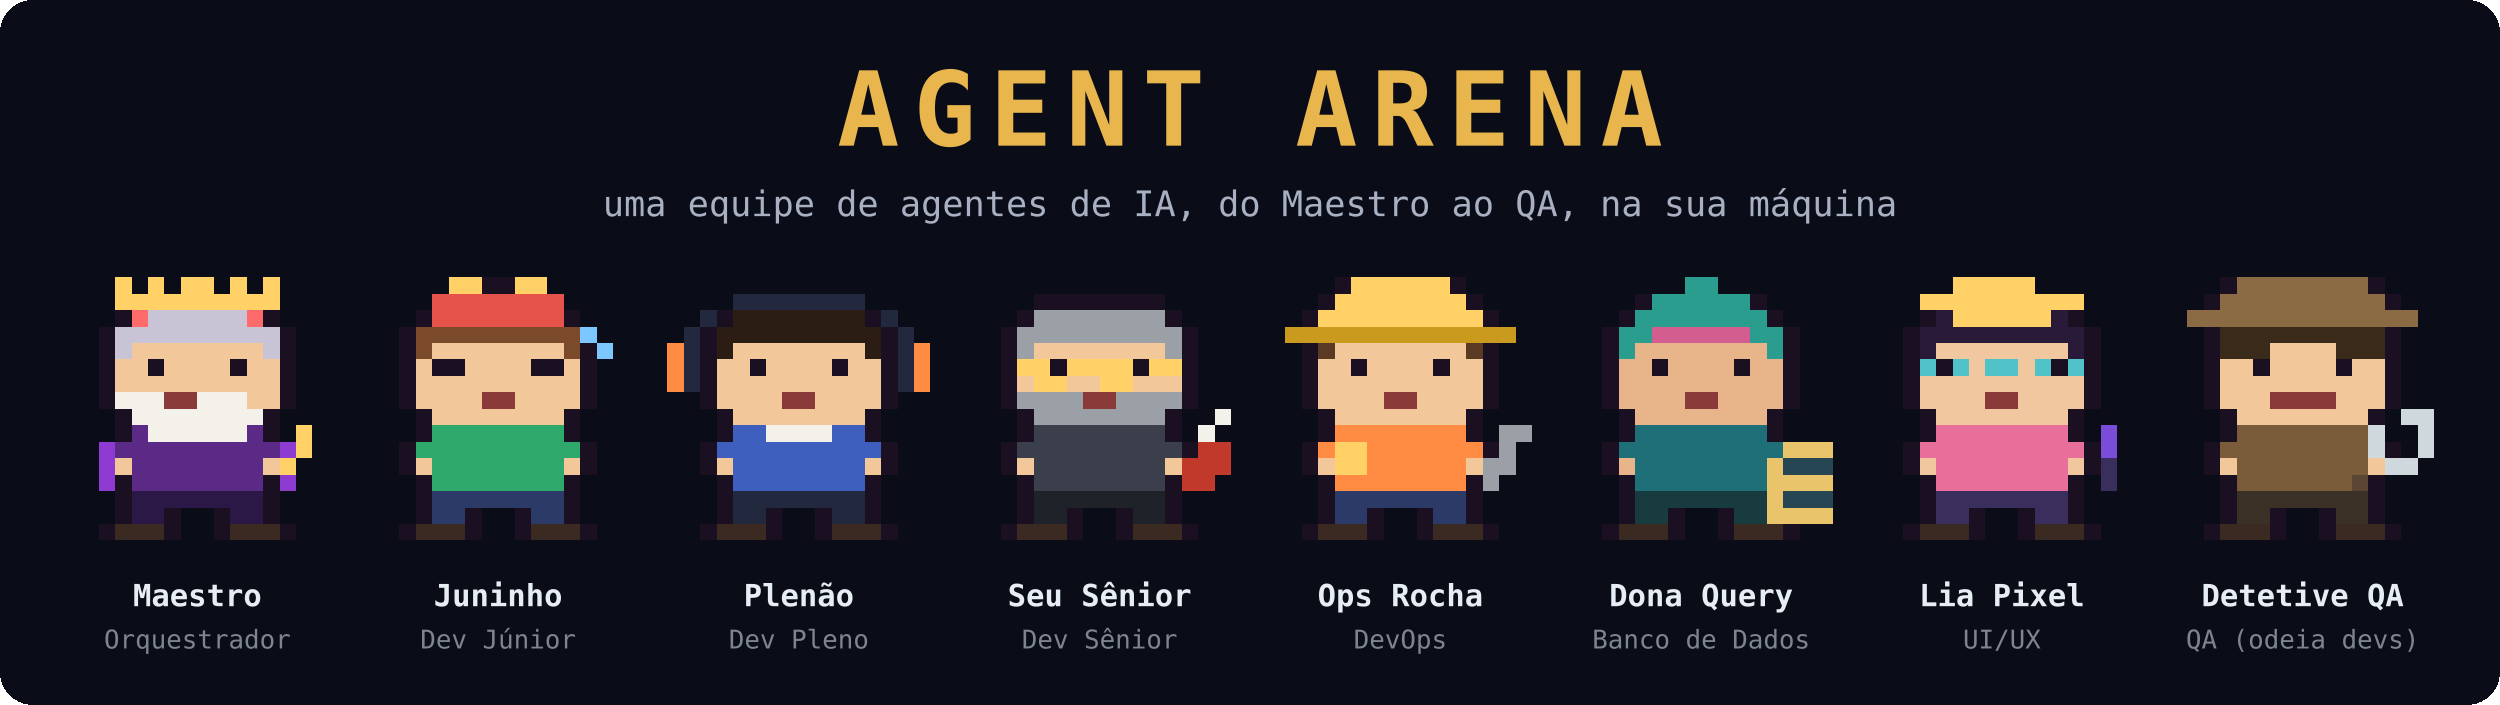
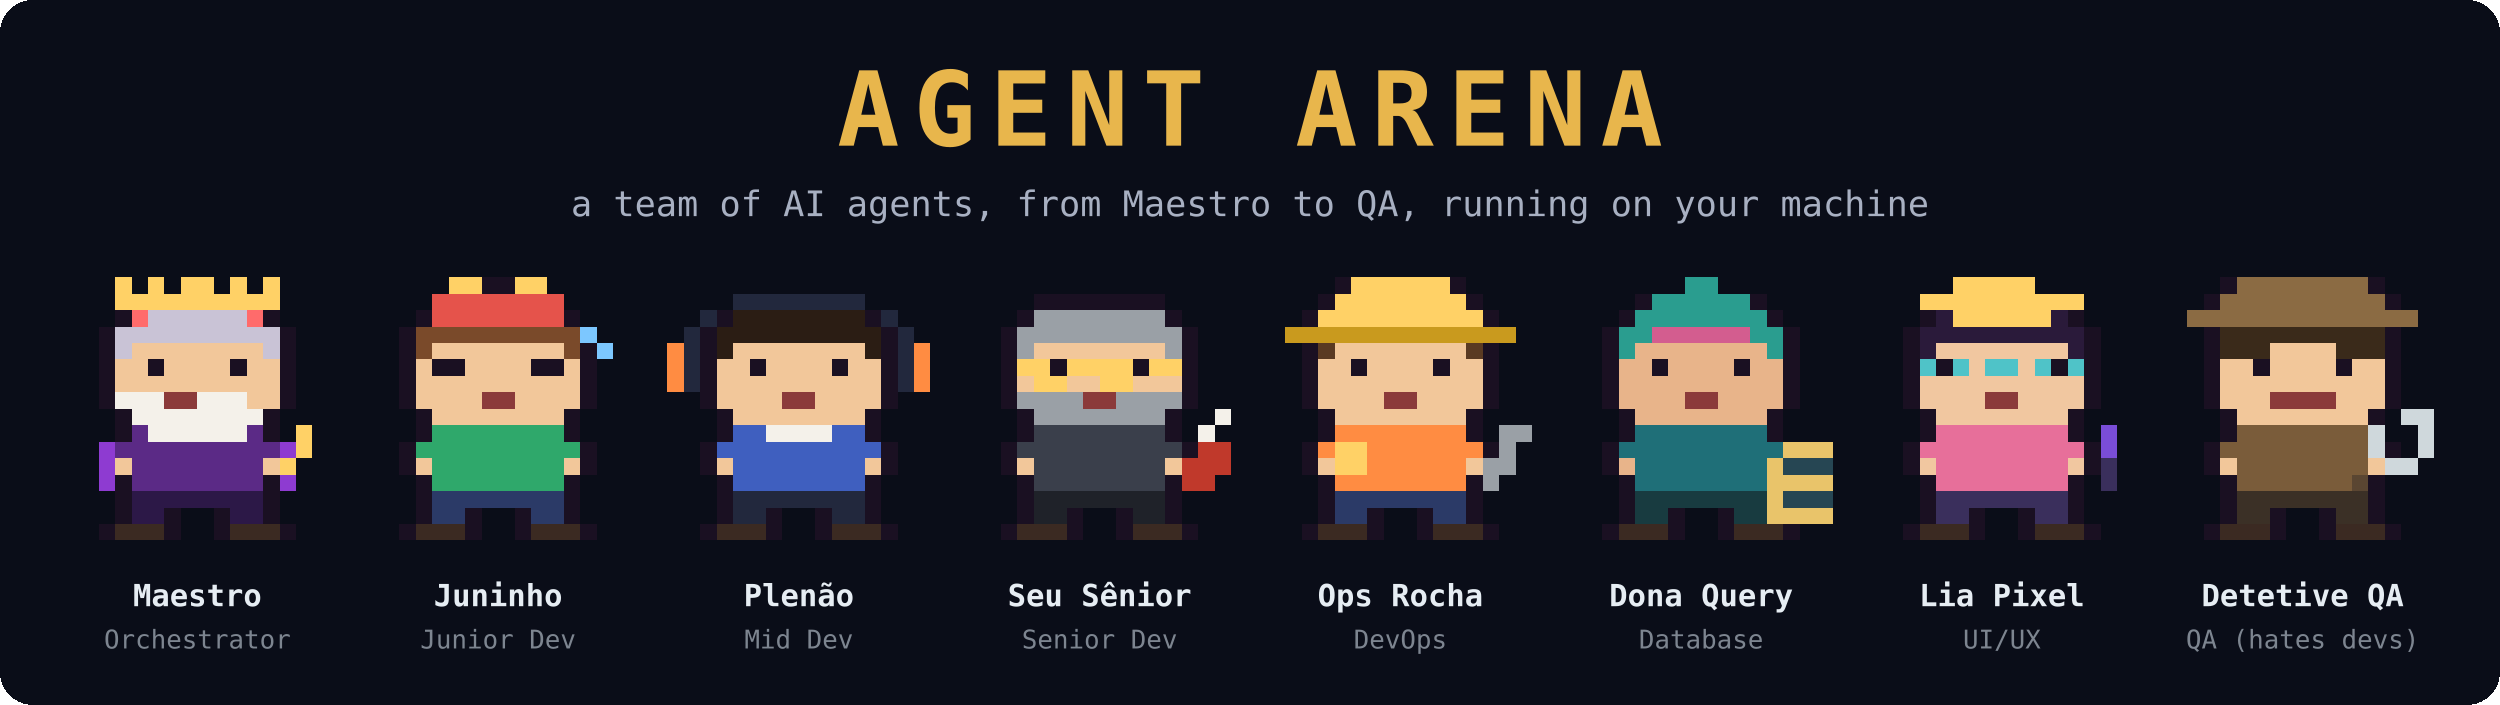
<svg xmlns="http://www.w3.org/2000/svg" width="1064" height="300" viewBox="0 0 1064 300" shape-rendering="crispEdges">
  <rect width="1064" height="300" rx="14" fill="#0a0d18" />
  <text x="532" y="62" text-anchor="middle" fill="#e8b64c" font-size="44" font-weight="900" letter-spacing="6" font-family="ui-monospace,SFMono-Regular,Menlo,Consolas,monospace">AGENT ARENA</text>
-   <text x="532" y="92" text-anchor="middle" fill="#a8b0c2" font-size="15" font-family="ui-monospace,SFMono-Regular,Menlo,Consolas,monospace">uma equipe de agentes de IA, do Maestro ao QA, na sua máquina</text>
+   <text x="532" y="92" text-anchor="middle" fill="#a8b0c2" font-size="15" font-family="ui-monospace,SFMono-Regular,Menlo,Consolas,monospace">a team of AI agents, from Maestro to QA, running on your machine</text>
  <rect x="49" y="118" width="7" height="7" fill="#ffd166" />
  <rect x="63" y="118" width="7" height="7" fill="#ffd166" />
  <rect x="77" y="118" width="14" height="7" fill="#ffd166" />
  <rect x="98" y="118" width="7" height="7" fill="#ffd166" />
  <rect x="112" y="118" width="7" height="7" fill="#ffd166" />
  <rect x="49" y="125" width="70" height="7" fill="#ffd166" />
  <rect x="49" y="132" width="7" height="7" fill="#1a1022" />
  <rect x="56" y="132" width="7" height="7" fill="#ff6b6b" />
  <rect x="63" y="132" width="42" height="7" fill="#c9c3d6" />
  <rect x="105" y="132" width="7" height="7" fill="#ff6b6b" />
  <rect x="112" y="132" width="7" height="7" fill="#1a1022" />
  <rect x="42" y="139" width="7" height="7" fill="#1a1022" />
  <rect x="49" y="139" width="70" height="7" fill="#c9c3d6" />
  <rect x="119" y="139" width="7" height="7" fill="#1a1022" />
  <rect x="42" y="146" width="7" height="7" fill="#1a1022" />
  <rect x="49" y="146" width="7" height="7" fill="#c9c3d6" />
  <rect x="56" y="146" width="56" height="7" fill="#f2c79a" />
  <rect x="112" y="146" width="7" height="7" fill="#c9c3d6" />
  <rect x="119" y="146" width="7" height="7" fill="#1a1022" />
  <rect x="42" y="153" width="7" height="7" fill="#1a1022" />
  <rect x="49" y="153" width="14" height="7" fill="#f2c79a" />
  <rect x="63" y="153" width="7" height="7" fill="#1a1022" />
  <rect x="70" y="153" width="28" height="7" fill="#f2c79a" />
  <rect x="98" y="153" width="7" height="7" fill="#1a1022" />
  <rect x="105" y="153" width="14" height="7" fill="#f2c79a" />
  <rect x="119" y="153" width="7" height="7" fill="#1a1022" />
  <rect x="42" y="160" width="7" height="7" fill="#1a1022" />
  <rect x="49" y="160" width="70" height="7" fill="#f2c79a" />
  <rect x="119" y="160" width="7" height="7" fill="#1a1022" />
  <rect x="42" y="167" width="7" height="7" fill="#1a1022" />
  <rect x="49" y="167" width="21" height="7" fill="#f4f1ea" />
  <rect x="70" y="167" width="14" height="7" fill="#8b3a3a" />
  <rect x="84" y="167" width="21" height="7" fill="#f4f1ea" />
  <rect x="105" y="167" width="14" height="7" fill="#f2c79a" />
  <rect x="119" y="167" width="7" height="7" fill="#1a1022" />
  <rect x="49" y="174" width="7" height="7" fill="#1a1022" />
  <rect x="56" y="174" width="56" height="7" fill="#f4f1ea" />
  <rect x="112" y="174" width="7" height="7" fill="#1a1022" />
  <rect x="49" y="181" width="7" height="7" fill="#1a1022" />
  <rect x="56" y="181" width="7" height="7" fill="#5b2a86" />
  <rect x="63" y="181" width="42" height="7" fill="#f4f1ea" />
  <rect x="105" y="181" width="7" height="7" fill="#5b2a86" />
  <rect x="112" y="181" width="7" height="7" fill="#1a1022" />
  <rect x="126" y="181" width="7" height="7" fill="#ffd166" />
  <rect x="42" y="188" width="7" height="7" fill="#8e3bd1" />
  <rect x="49" y="188" width="70" height="7" fill="#5b2a86" />
  <rect x="119" y="188" width="7" height="7" fill="#8e3bd1" />
  <rect x="126" y="188" width="7" height="7" fill="#ffd166" />
  <rect x="42" y="195" width="7" height="7" fill="#8e3bd1" />
  <rect x="49" y="195" width="7" height="7" fill="#f2c79a" />
  <rect x="56" y="195" width="56" height="7" fill="#5b2a86" />
  <rect x="112" y="195" width="7" height="7" fill="#f2c79a" />
  <rect x="119" y="195" width="7" height="7" fill="#ffd166" />
  <rect x="42" y="202" width="7" height="7" fill="#8e3bd1" />
  <rect x="49" y="202" width="7" height="7" fill="#1a1022" />
  <rect x="56" y="202" width="56" height="7" fill="#5b2a86" />
  <rect x="112" y="202" width="7" height="7" fill="#1a1022" />
  <rect x="119" y="202" width="7" height="7" fill="#8e3bd1" />
  <rect x="49" y="209" width="7" height="7" fill="#1a1022" />
  <rect x="56" y="209" width="56" height="7" fill="#2c1847" />
  <rect x="112" y="209" width="7" height="7" fill="#1a1022" />
  <rect x="49" y="216" width="7" height="7" fill="#1a1022" />
  <rect x="56" y="216" width="14" height="7" fill="#2c1847" />
  <rect x="70" y="216" width="7" height="7" fill="#1a1022" />
  <rect x="91" y="216" width="7" height="7" fill="#1a1022" />
  <rect x="98" y="216" width="14" height="7" fill="#2c1847" />
  <rect x="112" y="216" width="7" height="7" fill="#1a1022" />
  <rect x="42" y="223" width="7" height="7" fill="#1a1022" />
  <rect x="49" y="223" width="21" height="7" fill="#3b2a22" />
  <rect x="70" y="223" width="7" height="7" fill="#1a1022" />
  <rect x="91" y="223" width="7" height="7" fill="#1a1022" />
  <rect x="98" y="223" width="21" height="7" fill="#3b2a22" />
  <rect x="119" y="223" width="7" height="7" fill="#1a1022" />
  <text x="84" y="258" text-anchor="middle" fill="#e6edf3" font-size="13" font-weight="700" font-family="ui-monospace,SFMono-Regular,Menlo,Consolas,monospace">Maestro</text>
-   <text x="84" y="276" text-anchor="middle" fill="#7d8590" font-size="11" font-family="ui-monospace,SFMono-Regular,Menlo,Consolas,monospace">Orquestrador</text>
+   <text x="84" y="276" text-anchor="middle" fill="#7d8590" font-size="11" font-family="ui-monospace,SFMono-Regular,Menlo,Consolas,monospace">Orchestrator</text>
  <rect x="191" y="118" width="14" height="7" fill="#ffd166" />
  <rect x="205" y="118" width="14" height="7" fill="#1a1022" />
  <rect x="219" y="118" width="14" height="7" fill="#ffd166" />
  <rect x="184" y="125" width="56" height="7" fill="#e5534b" />
  <rect x="177" y="132" width="7" height="7" fill="#1a1022" />
  <rect x="184" y="132" width="56" height="7" fill="#e5534b" />
  <rect x="240" y="132" width="7" height="7" fill="#1a1022" />
  <rect x="170" y="139" width="7" height="7" fill="#1a1022" />
  <rect x="177" y="139" width="70" height="7" fill="#7a4a2a" />
  <rect x="247" y="139" width="7" height="7" fill="#7cc7ff" />
  <rect x="170" y="146" width="7" height="7" fill="#1a1022" />
  <rect x="177" y="146" width="7" height="7" fill="#7a4a2a" />
  <rect x="184" y="146" width="56" height="7" fill="#f2c79a" />
  <rect x="240" y="146" width="7" height="7" fill="#7a4a2a" />
  <rect x="247" y="146" width="7" height="7" fill="#1a1022" />
  <rect x="254" y="146" width="7" height="7" fill="#7cc7ff" />
  <rect x="170" y="153" width="7" height="7" fill="#1a1022" />
  <rect x="177" y="153" width="7" height="7" fill="#f2c79a" />
  <rect x="184" y="153" width="14" height="7" fill="#1a1022" />
  <rect x="198" y="153" width="28" height="7" fill="#f2c79a" />
  <rect x="226" y="153" width="14" height="7" fill="#1a1022" />
  <rect x="240" y="153" width="7" height="7" fill="#f2c79a" />
  <rect x="247" y="153" width="7" height="7" fill="#1a1022" />
  <rect x="170" y="160" width="7" height="7" fill="#1a1022" />
  <rect x="177" y="160" width="70" height="7" fill="#f2c79a" />
  <rect x="247" y="160" width="7" height="7" fill="#1a1022" />
  <rect x="170" y="167" width="7" height="7" fill="#1a1022" />
  <rect x="177" y="167" width="28" height="7" fill="#f2c79a" />
  <rect x="205" y="167" width="14" height="7" fill="#8b3a3a" />
  <rect x="219" y="167" width="28" height="7" fill="#f2c79a" />
  <rect x="247" y="167" width="7" height="7" fill="#1a1022" />
  <rect x="177" y="174" width="7" height="7" fill="#1a1022" />
  <rect x="184" y="174" width="56" height="7" fill="#f2c79a" />
  <rect x="240" y="174" width="7" height="7" fill="#1a1022" />
  <rect x="177" y="181" width="7" height="7" fill="#1a1022" />
  <rect x="184" y="181" width="56" height="7" fill="#2fa86b" />
  <rect x="240" y="181" width="7" height="7" fill="#1a1022" />
  <rect x="170" y="188" width="7" height="7" fill="#1a1022" />
  <rect x="177" y="188" width="70" height="7" fill="#2fa86b" />
  <rect x="247" y="188" width="7" height="7" fill="#1a1022" />
  <rect x="170" y="195" width="7" height="7" fill="#1a1022" />
  <rect x="177" y="195" width="7" height="7" fill="#f2c79a" />
  <rect x="184" y="195" width="56" height="7" fill="#2fa86b" />
  <rect x="240" y="195" width="7" height="7" fill="#f2c79a" />
  <rect x="247" y="195" width="7" height="7" fill="#1a1022" />
  <rect x="177" y="202" width="7" height="7" fill="#1a1022" />
  <rect x="184" y="202" width="56" height="7" fill="#2fa86b" />
  <rect x="240" y="202" width="7" height="7" fill="#1a1022" />
  <rect x="177" y="209" width="7" height="7" fill="#1a1022" />
  <rect x="184" y="209" width="56" height="7" fill="#2b3a67" />
  <rect x="240" y="209" width="7" height="7" fill="#1a1022" />
  <rect x="177" y="216" width="7" height="7" fill="#1a1022" />
  <rect x="184" y="216" width="14" height="7" fill="#2b3a67" />
  <rect x="198" y="216" width="7" height="7" fill="#1a1022" />
  <rect x="219" y="216" width="7" height="7" fill="#1a1022" />
  <rect x="226" y="216" width="14" height="7" fill="#2b3a67" />
  <rect x="240" y="216" width="7" height="7" fill="#1a1022" />
  <rect x="170" y="223" width="7" height="7" fill="#1a1022" />
  <rect x="177" y="223" width="21" height="7" fill="#3b2a22" />
  <rect x="198" y="223" width="7" height="7" fill="#1a1022" />
  <rect x="219" y="223" width="7" height="7" fill="#1a1022" />
  <rect x="226" y="223" width="21" height="7" fill="#3b2a22" />
  <rect x="247" y="223" width="7" height="7" fill="#1a1022" />
  <text x="212" y="258" text-anchor="middle" fill="#e6edf3" font-size="13" font-weight="700" font-family="ui-monospace,SFMono-Regular,Menlo,Consolas,monospace">Juninho</text>
-   <text x="212" y="276" text-anchor="middle" fill="#7d8590" font-size="11" font-family="ui-monospace,SFMono-Regular,Menlo,Consolas,monospace">Dev Júnior</text>
+   <text x="212" y="276" text-anchor="middle" fill="#7d8590" font-size="11" font-family="ui-monospace,SFMono-Regular,Menlo,Consolas,monospace">Junior Dev</text>
  <rect x="312" y="125" width="56" height="7" fill="#22283d" />
  <rect x="298" y="132" width="7" height="7" fill="#22283d" />
  <rect x="305" y="132" width="7" height="7" fill="#1a1022" />
  <rect x="312" y="132" width="56" height="7" fill="#2b1d14" />
  <rect x="368" y="132" width="7" height="7" fill="#1a1022" />
  <rect x="375" y="132" width="7" height="7" fill="#22283d" />
  <rect x="291" y="139" width="7" height="7" fill="#22283d" />
  <rect x="298" y="139" width="7" height="7" fill="#1a1022" />
  <rect x="305" y="139" width="70" height="7" fill="#2b1d14" />
  <rect x="375" y="139" width="7" height="7" fill="#1a1022" />
  <rect x="382" y="139" width="7" height="7" fill="#22283d" />
  <rect x="284" y="146" width="7" height="7" fill="#ff8c42" />
  <rect x="291" y="146" width="7" height="7" fill="#22283d" />
  <rect x="298" y="146" width="7" height="7" fill="#1a1022" />
  <rect x="305" y="146" width="7" height="7" fill="#2b1d14" />
  <rect x="312" y="146" width="56" height="7" fill="#f2c79a" />
  <rect x="368" y="146" width="7" height="7" fill="#2b1d14" />
  <rect x="375" y="146" width="7" height="7" fill="#1a1022" />
  <rect x="382" y="146" width="7" height="7" fill="#22283d" />
  <rect x="389" y="146" width="7" height="7" fill="#ff8c42" />
  <rect x="284" y="153" width="7" height="7" fill="#ff8c42" />
  <rect x="291" y="153" width="7" height="7" fill="#22283d" />
  <rect x="298" y="153" width="7" height="7" fill="#1a1022" />
  <rect x="305" y="153" width="14" height="7" fill="#f2c79a" />
  <rect x="319" y="153" width="7" height="7" fill="#1a1022" />
  <rect x="326" y="153" width="28" height="7" fill="#f2c79a" />
  <rect x="354" y="153" width="7" height="7" fill="#1a1022" />
  <rect x="361" y="153" width="14" height="7" fill="#f2c79a" />
  <rect x="375" y="153" width="7" height="7" fill="#1a1022" />
  <rect x="382" y="153" width="7" height="7" fill="#22283d" />
  <rect x="389" y="153" width="7" height="7" fill="#ff8c42" />
  <rect x="284" y="160" width="7" height="7" fill="#ff8c42" />
  <rect x="291" y="160" width="7" height="7" fill="#22283d" />
  <rect x="298" y="160" width="7" height="7" fill="#1a1022" />
  <rect x="305" y="160" width="70" height="7" fill="#f2c79a" />
  <rect x="375" y="160" width="7" height="7" fill="#1a1022" />
  <rect x="382" y="160" width="7" height="7" fill="#22283d" />
  <rect x="389" y="160" width="7" height="7" fill="#ff8c42" />
  <rect x="298" y="167" width="7" height="7" fill="#1a1022" />
  <rect x="305" y="167" width="28" height="7" fill="#f2c79a" />
  <rect x="333" y="167" width="14" height="7" fill="#8b3a3a" />
  <rect x="347" y="167" width="28" height="7" fill="#f2c79a" />
  <rect x="375" y="167" width="7" height="7" fill="#1a1022" />
  <rect x="305" y="174" width="7" height="7" fill="#1a1022" />
  <rect x="312" y="174" width="56" height="7" fill="#f2c79a" />
  <rect x="368" y="174" width="7" height="7" fill="#1a1022" />
  <rect x="305" y="181" width="7" height="7" fill="#1a1022" />
  <rect x="312" y="181" width="14" height="7" fill="#3f5fbf" />
  <rect x="326" y="181" width="28" height="7" fill="#f4f1ea" />
  <rect x="354" y="181" width="14" height="7" fill="#3f5fbf" />
  <rect x="368" y="181" width="7" height="7" fill="#1a1022" />
  <rect x="298" y="188" width="7" height="7" fill="#1a1022" />
  <rect x="305" y="188" width="70" height="7" fill="#3f5fbf" />
  <rect x="375" y="188" width="7" height="7" fill="#1a1022" />
  <rect x="298" y="195" width="7" height="7" fill="#1a1022" />
  <rect x="305" y="195" width="7" height="7" fill="#f2c79a" />
  <rect x="312" y="195" width="56" height="7" fill="#3f5fbf" />
  <rect x="368" y="195" width="7" height="7" fill="#f2c79a" />
  <rect x="375" y="195" width="7" height="7" fill="#1a1022" />
  <rect x="305" y="202" width="7" height="7" fill="#1a1022" />
  <rect x="312" y="202" width="56" height="7" fill="#3f5fbf" />
  <rect x="368" y="202" width="7" height="7" fill="#1a1022" />
  <rect x="305" y="209" width="7" height="7" fill="#1a1022" />
  <rect x="312" y="209" width="56" height="7" fill="#22283d" />
  <rect x="368" y="209" width="7" height="7" fill="#1a1022" />
  <rect x="305" y="216" width="7" height="7" fill="#1a1022" />
  <rect x="312" y="216" width="14" height="7" fill="#22283d" />
  <rect x="326" y="216" width="7" height="7" fill="#1a1022" />
  <rect x="347" y="216" width="7" height="7" fill="#1a1022" />
  <rect x="354" y="216" width="14" height="7" fill="#22283d" />
  <rect x="368" y="216" width="7" height="7" fill="#1a1022" />
  <rect x="298" y="223" width="7" height="7" fill="#1a1022" />
  <rect x="305" y="223" width="21" height="7" fill="#3b2a22" />
  <rect x="326" y="223" width="7" height="7" fill="#1a1022" />
  <rect x="347" y="223" width="7" height="7" fill="#1a1022" />
  <rect x="354" y="223" width="21" height="7" fill="#3b2a22" />
  <rect x="375" y="223" width="7" height="7" fill="#1a1022" />
  <text x="340" y="258" text-anchor="middle" fill="#e6edf3" font-size="13" font-weight="700" font-family="ui-monospace,SFMono-Regular,Menlo,Consolas,monospace">Plenão</text>
-   <text x="340" y="276" text-anchor="middle" fill="#7d8590" font-size="11" font-family="ui-monospace,SFMono-Regular,Menlo,Consolas,monospace">Dev Pleno</text>
+   <text x="340" y="276" text-anchor="middle" fill="#7d8590" font-size="11" font-family="ui-monospace,SFMono-Regular,Menlo,Consolas,monospace">Mid Dev</text>
  <rect x="440" y="125" width="56" height="7" fill="#1a1022" />
  <rect x="433" y="132" width="7" height="7" fill="#1a1022" />
  <rect x="440" y="132" width="56" height="7" fill="#9aa0a6" />
  <rect x="496" y="132" width="7" height="7" fill="#1a1022" />
  <rect x="426" y="139" width="7" height="7" fill="#1a1022" />
  <rect x="433" y="139" width="70" height="7" fill="#9aa0a6" />
  <rect x="503" y="139" width="7" height="7" fill="#1a1022" />
  <rect x="426" y="146" width="7" height="7" fill="#1a1022" />
  <rect x="433" y="146" width="7" height="7" fill="#9aa0a6" />
  <rect x="440" y="146" width="56" height="7" fill="#f2c79a" />
  <rect x="496" y="146" width="7" height="7" fill="#9aa0a6" />
  <rect x="503" y="146" width="7" height="7" fill="#1a1022" />
  <rect x="426" y="153" width="7" height="7" fill="#1a1022" />
  <rect x="433" y="153" width="14" height="7" fill="#ffd166" />
  <rect x="447" y="153" width="7" height="7" fill="#1a1022" />
  <rect x="454" y="153" width="28" height="7" fill="#ffd166" />
  <rect x="482" y="153" width="7" height="7" fill="#1a1022" />
  <rect x="489" y="153" width="14" height="7" fill="#ffd166" />
  <rect x="503" y="153" width="7" height="7" fill="#1a1022" />
  <rect x="426" y="160" width="7" height="7" fill="#1a1022" />
  <rect x="433" y="160" width="7" height="7" fill="#f2c79a" />
  <rect x="440" y="160" width="14" height="7" fill="#ffd166" />
  <rect x="454" y="160" width="14" height="7" fill="#f2c79a" />
  <rect x="468" y="160" width="14" height="7" fill="#ffd166" />
  <rect x="482" y="160" width="21" height="7" fill="#f2c79a" />
  <rect x="503" y="160" width="7" height="7" fill="#1a1022" />
  <rect x="426" y="167" width="7" height="7" fill="#1a1022" />
  <rect x="433" y="167" width="28" height="7" fill="#9aa0a6" />
  <rect x="461" y="167" width="14" height="7" fill="#8b3a3a" />
  <rect x="475" y="167" width="28" height="7" fill="#9aa0a6" />
  <rect x="503" y="167" width="7" height="7" fill="#1a1022" />
  <rect x="433" y="174" width="7" height="7" fill="#1a1022" />
  <rect x="440" y="174" width="56" height="7" fill="#9aa0a6" />
  <rect x="496" y="174" width="7" height="7" fill="#1a1022" />
  <rect x="517" y="174" width="7" height="7" fill="#f4f1ea" />
  <rect x="433" y="181" width="7" height="7" fill="#1a1022" />
  <rect x="440" y="181" width="56" height="7" fill="#3a3f4b" />
  <rect x="496" y="181" width="7" height="7" fill="#1a1022" />
  <rect x="510" y="181" width="7" height="7" fill="#f4f1ea" />
  <rect x="426" y="188" width="7" height="7" fill="#1a1022" />
  <rect x="433" y="188" width="70" height="7" fill="#3a3f4b" />
  <rect x="503" y="188" width="7" height="7" fill="#1a1022" />
  <rect x="510" y="188" width="14" height="7" fill="#c0392b" />
  <rect x="426" y="195" width="7" height="7" fill="#1a1022" />
  <rect x="433" y="195" width="7" height="7" fill="#f2c79a" />
  <rect x="440" y="195" width="56" height="7" fill="#3a3f4b" />
  <rect x="496" y="195" width="7" height="7" fill="#f2c79a" />
  <rect x="503" y="195" width="21" height="7" fill="#c0392b" />
  <rect x="433" y="202" width="7" height="7" fill="#1a1022" />
  <rect x="440" y="202" width="56" height="7" fill="#3a3f4b" />
  <rect x="496" y="202" width="7" height="7" fill="#1a1022" />
  <rect x="503" y="202" width="14" height="7" fill="#c0392b" />
  <rect x="433" y="209" width="7" height="7" fill="#1a1022" />
  <rect x="440" y="209" width="56" height="7" fill="#1f2229" />
  <rect x="496" y="209" width="7" height="7" fill="#1a1022" />
  <rect x="433" y="216" width="7" height="7" fill="#1a1022" />
  <rect x="440" y="216" width="14" height="7" fill="#1f2229" />
  <rect x="454" y="216" width="7" height="7" fill="#1a1022" />
  <rect x="475" y="216" width="7" height="7" fill="#1a1022" />
  <rect x="482" y="216" width="14" height="7" fill="#1f2229" />
  <rect x="496" y="216" width="7" height="7" fill="#1a1022" />
  <rect x="426" y="223" width="7" height="7" fill="#1a1022" />
  <rect x="433" y="223" width="21" height="7" fill="#3b2a22" />
  <rect x="454" y="223" width="7" height="7" fill="#1a1022" />
  <rect x="475" y="223" width="7" height="7" fill="#1a1022" />
  <rect x="482" y="223" width="21" height="7" fill="#3b2a22" />
  <rect x="503" y="223" width="7" height="7" fill="#1a1022" />
  <text x="468" y="258" text-anchor="middle" fill="#e6edf3" font-size="13" font-weight="700" font-family="ui-monospace,SFMono-Regular,Menlo,Consolas,monospace">Seu Sênior</text>
-   <text x="468" y="276" text-anchor="middle" fill="#7d8590" font-size="11" font-family="ui-monospace,SFMono-Regular,Menlo,Consolas,monospace">Dev Sênior</text>
+   <text x="468" y="276" text-anchor="middle" fill="#7d8590" font-size="11" font-family="ui-monospace,SFMono-Regular,Menlo,Consolas,monospace">Senior Dev</text>
  <rect x="568" y="118" width="7" height="7" fill="#1a1022" />
  <rect x="575" y="118" width="42" height="7" fill="#ffd166" />
  <rect x="617" y="118" width="7" height="7" fill="#1a1022" />
  <rect x="561" y="125" width="7" height="7" fill="#1a1022" />
  <rect x="568" y="125" width="56" height="7" fill="#ffd166" />
  <rect x="624" y="125" width="7" height="7" fill="#1a1022" />
  <rect x="554" y="132" width="7" height="7" fill="#1a1022" />
  <rect x="561" y="132" width="70" height="7" fill="#ffd166" />
  <rect x="631" y="132" width="7" height="7" fill="#1a1022" />
  <rect x="547" y="139" width="98" height="7" fill="#c99a1e" />
  <rect x="554" y="146" width="7" height="7" fill="#1a1022" />
  <rect x="561" y="146" width="7" height="7" fill="#5a3a22" />
  <rect x="568" y="146" width="56" height="7" fill="#f2c79a" />
  <rect x="624" y="146" width="7" height="7" fill="#5a3a22" />
  <rect x="631" y="146" width="7" height="7" fill="#1a1022" />
  <rect x="554" y="153" width="7" height="7" fill="#1a1022" />
  <rect x="561" y="153" width="14" height="7" fill="#f2c79a" />
  <rect x="575" y="153" width="7" height="7" fill="#1a1022" />
  <rect x="582" y="153" width="28" height="7" fill="#f2c79a" />
  <rect x="610" y="153" width="7" height="7" fill="#1a1022" />
  <rect x="617" y="153" width="14" height="7" fill="#f2c79a" />
  <rect x="631" y="153" width="7" height="7" fill="#1a1022" />
  <rect x="554" y="160" width="7" height="7" fill="#1a1022" />
  <rect x="561" y="160" width="70" height="7" fill="#f2c79a" />
  <rect x="631" y="160" width="7" height="7" fill="#1a1022" />
  <rect x="554" y="167" width="7" height="7" fill="#1a1022" />
  <rect x="561" y="167" width="28" height="7" fill="#f2c79a" />
  <rect x="589" y="167" width="14" height="7" fill="#8b3a3a" />
  <rect x="603" y="167" width="28" height="7" fill="#f2c79a" />
  <rect x="631" y="167" width="7" height="7" fill="#1a1022" />
  <rect x="561" y="174" width="7" height="7" fill="#1a1022" />
  <rect x="568" y="174" width="56" height="7" fill="#f2c79a" />
  <rect x="624" y="174" width="7" height="7" fill="#1a1022" />
  <rect x="561" y="181" width="7" height="7" fill="#1a1022" />
  <rect x="568" y="181" width="56" height="7" fill="#ff8c42" />
  <rect x="624" y="181" width="7" height="7" fill="#1a1022" />
  <rect x="638" y="181" width="14" height="7" fill="#9aa0a6" />
  <rect x="554" y="188" width="7" height="7" fill="#1a1022" />
  <rect x="561" y="188" width="7" height="7" fill="#ff8c42" />
  <rect x="568" y="188" width="14" height="7" fill="#ffd166" />
  <rect x="582" y="188" width="49" height="7" fill="#ff8c42" />
  <rect x="631" y="188" width="7" height="7" fill="#1a1022" />
  <rect x="638" y="188" width="7" height="7" fill="#9aa0a6" />
  <rect x="554" y="195" width="7" height="7" fill="#1a1022" />
  <rect x="561" y="195" width="7" height="7" fill="#f2c79a" />
  <rect x="568" y="195" width="14" height="7" fill="#ffd166" />
  <rect x="582" y="195" width="42" height="7" fill="#ff8c42" />
  <rect x="624" y="195" width="7" height="7" fill="#f2c79a" />
  <rect x="631" y="195" width="14" height="7" fill="#9aa0a6" />
  <rect x="561" y="202" width="7" height="7" fill="#1a1022" />
  <rect x="568" y="202" width="56" height="7" fill="#ff8c42" />
  <rect x="624" y="202" width="7" height="7" fill="#1a1022" />
  <rect x="631" y="202" width="7" height="7" fill="#9aa0a6" />
  <rect x="561" y="209" width="7" height="7" fill="#1a1022" />
  <rect x="568" y="209" width="56" height="7" fill="#2b3a67" />
  <rect x="624" y="209" width="7" height="7" fill="#1a1022" />
  <rect x="561" y="216" width="7" height="7" fill="#1a1022" />
  <rect x="568" y="216" width="14" height="7" fill="#2b3a67" />
  <rect x="582" y="216" width="7" height="7" fill="#1a1022" />
  <rect x="603" y="216" width="7" height="7" fill="#1a1022" />
  <rect x="610" y="216" width="14" height="7" fill="#2b3a67" />
  <rect x="624" y="216" width="7" height="7" fill="#1a1022" />
  <rect x="554" y="223" width="7" height="7" fill="#1a1022" />
  <rect x="561" y="223" width="21" height="7" fill="#3b2a22" />
  <rect x="582" y="223" width="7" height="7" fill="#1a1022" />
  <rect x="603" y="223" width="7" height="7" fill="#1a1022" />
  <rect x="610" y="223" width="21" height="7" fill="#3b2a22" />
  <rect x="631" y="223" width="7" height="7" fill="#1a1022" />
  <text x="596" y="258" text-anchor="middle" fill="#e6edf3" font-size="13" font-weight="700" font-family="ui-monospace,SFMono-Regular,Menlo,Consolas,monospace">Ops Rocha</text>
  <text x="596" y="276" text-anchor="middle" fill="#7d8590" font-size="11" font-family="ui-monospace,SFMono-Regular,Menlo,Consolas,monospace">DevOps</text>
  <rect x="717" y="118" width="14" height="7" fill="#2a9d8f" />
  <rect x="696" y="125" width="7" height="7" fill="#1a1022" />
  <rect x="703" y="125" width="42" height="7" fill="#2a9d8f" />
  <rect x="745" y="125" width="7" height="7" fill="#1a1022" />
  <rect x="689" y="132" width="7" height="7" fill="#1a1022" />
  <rect x="696" y="132" width="56" height="7" fill="#2a9d8f" />
  <rect x="752" y="132" width="7" height="7" fill="#1a1022" />
  <rect x="682" y="139" width="7" height="7" fill="#1a1022" />
  <rect x="689" y="139" width="14" height="7" fill="#2a9d8f" />
  <rect x="703" y="139" width="42" height="7" fill="#d35d8f" />
  <rect x="745" y="139" width="14" height="7" fill="#2a9d8f" />
  <rect x="759" y="139" width="7" height="7" fill="#1a1022" />
  <rect x="682" y="146" width="7" height="7" fill="#1a1022" />
  <rect x="689" y="146" width="7" height="7" fill="#2a9d8f" />
  <rect x="696" y="146" width="56" height="7" fill="#e8b48a" />
  <rect x="752" y="146" width="7" height="7" fill="#2a9d8f" />
  <rect x="759" y="146" width="7" height="7" fill="#1a1022" />
  <rect x="682" y="153" width="7" height="7" fill="#1a1022" />
  <rect x="689" y="153" width="14" height="7" fill="#e8b48a" />
  <rect x="703" y="153" width="7" height="7" fill="#1a1022" />
  <rect x="710" y="153" width="28" height="7" fill="#e8b48a" />
  <rect x="738" y="153" width="7" height="7" fill="#1a1022" />
  <rect x="745" y="153" width="14" height="7" fill="#e8b48a" />
  <rect x="759" y="153" width="7" height="7" fill="#1a1022" />
  <rect x="682" y="160" width="7" height="7" fill="#1a1022" />
  <rect x="689" y="160" width="70" height="7" fill="#e8b48a" />
  <rect x="759" y="160" width="7" height="7" fill="#1a1022" />
  <rect x="682" y="167" width="7" height="7" fill="#1a1022" />
  <rect x="689" y="167" width="28" height="7" fill="#e8b48a" />
  <rect x="717" y="167" width="14" height="7" fill="#8b3a3a" />
  <rect x="731" y="167" width="28" height="7" fill="#e8b48a" />
  <rect x="759" y="167" width="7" height="7" fill="#1a1022" />
  <rect x="689" y="174" width="7" height="7" fill="#1a1022" />
  <rect x="696" y="174" width="56" height="7" fill="#e8b48a" />
  <rect x="752" y="174" width="7" height="7" fill="#1a1022" />
  <rect x="689" y="181" width="7" height="7" fill="#1a1022" />
  <rect x="696" y="181" width="56" height="7" fill="#1f6f78" />
  <rect x="752" y="181" width="7" height="7" fill="#1a1022" />
  <rect x="682" y="188" width="7" height="7" fill="#1a1022" />
  <rect x="689" y="188" width="70" height="7" fill="#1f6f78" />
  <rect x="759" y="188" width="21" height="7" fill="#e9c46a" />
  <rect x="682" y="195" width="7" height="7" fill="#1a1022" />
  <rect x="689" y="195" width="7" height="7" fill="#e8b48a" />
  <rect x="696" y="195" width="56" height="7" fill="#1f6f78" />
  <rect x="752" y="195" width="7" height="7" fill="#e9c46a" />
  <rect x="759" y="195" width="21" height="7" fill="#264653" />
  <rect x="689" y="202" width="7" height="7" fill="#1a1022" />
  <rect x="696" y="202" width="56" height="7" fill="#1f6f78" />
  <rect x="752" y="202" width="28" height="7" fill="#e9c46a" />
  <rect x="689" y="209" width="7" height="7" fill="#1a1022" />
  <rect x="696" y="209" width="56" height="7" fill="#183b40" />
  <rect x="752" y="209" width="7" height="7" fill="#e9c46a" />
  <rect x="759" y="209" width="21" height="7" fill="#264653" />
  <rect x="689" y="216" width="7" height="7" fill="#1a1022" />
  <rect x="696" y="216" width="14" height="7" fill="#183b40" />
  <rect x="710" y="216" width="7" height="7" fill="#1a1022" />
  <rect x="731" y="216" width="7" height="7" fill="#1a1022" />
  <rect x="738" y="216" width="14" height="7" fill="#183b40" />
  <rect x="752" y="216" width="28" height="7" fill="#e9c46a" />
  <rect x="682" y="223" width="7" height="7" fill="#1a1022" />
  <rect x="689" y="223" width="21" height="7" fill="#3b2a22" />
  <rect x="710" y="223" width="7" height="7" fill="#1a1022" />
  <rect x="731" y="223" width="7" height="7" fill="#1a1022" />
  <rect x="738" y="223" width="21" height="7" fill="#3b2a22" />
  <rect x="759" y="223" width="7" height="7" fill="#1a1022" />
  <text x="724" y="258" text-anchor="middle" fill="#e6edf3" font-size="13" font-weight="700" font-family="ui-monospace,SFMono-Regular,Menlo,Consolas,monospace">Dona Query</text>
-   <text x="724" y="276" text-anchor="middle" fill="#7d8590" font-size="11" font-family="ui-monospace,SFMono-Regular,Menlo,Consolas,monospace">Banco de Dados</text>
+   <text x="724" y="276" text-anchor="middle" fill="#7d8590" font-size="11" font-family="ui-monospace,SFMono-Regular,Menlo,Consolas,monospace">Database</text>
  <rect x="831" y="118" width="35" height="7" fill="#ffd166" />
  <rect x="817" y="125" width="70" height="7" fill="#ffd166" />
  <rect x="817" y="132" width="7" height="7" fill="#1a1022" />
  <rect x="824" y="132" width="7" height="7" fill="#2a1a3a" />
  <rect x="831" y="132" width="42" height="7" fill="#ffd166" />
  <rect x="873" y="132" width="7" height="7" fill="#2a1a3a" />
  <rect x="880" y="132" width="7" height="7" fill="#1a1022" />
  <rect x="810" y="139" width="7" height="7" fill="#1a1022" />
  <rect x="817" y="139" width="70" height="7" fill="#2a1a3a" />
  <rect x="887" y="139" width="7" height="7" fill="#1a1022" />
  <rect x="810" y="146" width="7" height="7" fill="#1a1022" />
  <rect x="817" y="146" width="7" height="7" fill="#2a1a3a" />
  <rect x="824" y="146" width="56" height="7" fill="#f1c7a0" />
  <rect x="880" y="146" width="7" height="7" fill="#2a1a3a" />
  <rect x="887" y="146" width="7" height="7" fill="#1a1022" />
  <rect x="810" y="153" width="7" height="7" fill="#1a1022" />
  <rect x="817" y="153" width="7" height="7" fill="#4fc3c8" />
  <rect x="824" y="153" width="7" height="7" fill="#1a1022" />
  <rect x="831" y="153" width="7" height="7" fill="#4fc3c8" />
  <rect x="838" y="153" width="7" height="7" fill="#f1c7a0" />
  <rect x="845" y="153" width="14" height="7" fill="#4fc3c8" />
  <rect x="859" y="153" width="7" height="7" fill="#f1c7a0" />
  <rect x="866" y="153" width="7" height="7" fill="#4fc3c8" />
  <rect x="873" y="153" width="7" height="7" fill="#1a1022" />
  <rect x="880" y="153" width="7" height="7" fill="#4fc3c8" />
  <rect x="887" y="153" width="7" height="7" fill="#1a1022" />
  <rect x="810" y="160" width="7" height="7" fill="#1a1022" />
  <rect x="817" y="160" width="70" height="7" fill="#f1c7a0" />
  <rect x="887" y="160" width="7" height="7" fill="#1a1022" />
  <rect x="810" y="167" width="7" height="7" fill="#1a1022" />
  <rect x="817" y="167" width="28" height="7" fill="#f1c7a0" />
  <rect x="845" y="167" width="14" height="7" fill="#8b3a3a" />
  <rect x="859" y="167" width="28" height="7" fill="#f1c7a0" />
  <rect x="887" y="167" width="7" height="7" fill="#1a1022" />
  <rect x="817" y="174" width="7" height="7" fill="#1a1022" />
  <rect x="824" y="174" width="56" height="7" fill="#f1c7a0" />
  <rect x="880" y="174" width="7" height="7" fill="#1a1022" />
  <rect x="817" y="181" width="7" height="7" fill="#1a1022" />
  <rect x="824" y="181" width="56" height="7" fill="#e76f9a" />
  <rect x="880" y="181" width="7" height="7" fill="#1a1022" />
  <rect x="894" y="181" width="7" height="7" fill="#7a4dd8" />
  <rect x="810" y="188" width="7" height="7" fill="#1a1022" />
  <rect x="817" y="188" width="70" height="7" fill="#e76f9a" />
  <rect x="887" y="188" width="7" height="7" fill="#1a1022" />
  <rect x="894" y="188" width="7" height="7" fill="#7a4dd8" />
  <rect x="810" y="195" width="7" height="7" fill="#1a1022" />
  <rect x="817" y="195" width="7" height="7" fill="#f1c7a0" />
  <rect x="824" y="195" width="56" height="7" fill="#e76f9a" />
  <rect x="880" y="195" width="7" height="7" fill="#f1c7a0" />
  <rect x="887" y="195" width="7" height="7" fill="#1a1022" />
  <rect x="894" y="195" width="7" height="7" fill="#3a2f5c" />
  <rect x="817" y="202" width="7" height="7" fill="#1a1022" />
  <rect x="824" y="202" width="56" height="7" fill="#e76f9a" />
  <rect x="880" y="202" width="7" height="7" fill="#1a1022" />
  <rect x="894" y="202" width="7" height="7" fill="#3a2f5c" />
  <rect x="817" y="209" width="7" height="7" fill="#1a1022" />
  <rect x="824" y="209" width="56" height="7" fill="#3a2f5c" />
  <rect x="880" y="209" width="7" height="7" fill="#1a1022" />
  <rect x="817" y="216" width="7" height="7" fill="#1a1022" />
  <rect x="824" y="216" width="14" height="7" fill="#3a2f5c" />
  <rect x="838" y="216" width="7" height="7" fill="#1a1022" />
  <rect x="859" y="216" width="7" height="7" fill="#1a1022" />
  <rect x="866" y="216" width="14" height="7" fill="#3a2f5c" />
  <rect x="880" y="216" width="7" height="7" fill="#1a1022" />
  <rect x="810" y="223" width="7" height="7" fill="#1a1022" />
  <rect x="817" y="223" width="21" height="7" fill="#3b2a22" />
  <rect x="838" y="223" width="7" height="7" fill="#1a1022" />
  <rect x="859" y="223" width="7" height="7" fill="#1a1022" />
  <rect x="866" y="223" width="21" height="7" fill="#3b2a22" />
  <rect x="887" y="223" width="7" height="7" fill="#1a1022" />
  <text x="852" y="258" text-anchor="middle" fill="#e6edf3" font-size="13" font-weight="700" font-family="ui-monospace,SFMono-Regular,Menlo,Consolas,monospace">Lia Pixel</text>
  <text x="852" y="276" text-anchor="middle" fill="#7d8590" font-size="11" font-family="ui-monospace,SFMono-Regular,Menlo,Consolas,monospace">UI/UX</text>
  <rect x="945" y="118" width="7" height="7" fill="#1a1022" />
  <rect x="952" y="118" width="56" height="7" fill="#8b6b43" />
  <rect x="1008" y="118" width="7" height="7" fill="#1a1022" />
  <rect x="938" y="125" width="7" height="7" fill="#1a1022" />
  <rect x="945" y="125" width="70" height="7" fill="#8b6b43" />
  <rect x="1015" y="125" width="7" height="7" fill="#1a1022" />
  <rect x="931" y="132" width="98" height="7" fill="#8b6b43" />
  <rect x="938" y="139" width="7" height="7" fill="#1a1022" />
  <rect x="945" y="139" width="70" height="7" fill="#3a2a1a" />
  <rect x="1015" y="139" width="7" height="7" fill="#1a1022" />
  <rect x="938" y="146" width="7" height="7" fill="#1a1022" />
  <rect x="945" y="146" width="21" height="7" fill="#3a2a1a" />
  <rect x="966" y="146" width="28" height="7" fill="#f2c79a" />
  <rect x="994" y="146" width="21" height="7" fill="#3a2a1a" />
  <rect x="1015" y="146" width="7" height="7" fill="#1a1022" />
  <rect x="938" y="153" width="7" height="7" fill="#1a1022" />
  <rect x="945" y="153" width="14" height="7" fill="#f2c79a" />
  <rect x="959" y="153" width="7" height="7" fill="#1a1022" />
  <rect x="966" y="153" width="28" height="7" fill="#f2c79a" />
  <rect x="994" y="153" width="7" height="7" fill="#1a1022" />
  <rect x="1001" y="153" width="14" height="7" fill="#f2c79a" />
  <rect x="1015" y="153" width="7" height="7" fill="#1a1022" />
  <rect x="938" y="160" width="7" height="7" fill="#1a1022" />
  <rect x="945" y="160" width="70" height="7" fill="#f2c79a" />
  <rect x="1015" y="160" width="7" height="7" fill="#1a1022" />
  <rect x="938" y="167" width="7" height="7" fill="#1a1022" />
  <rect x="945" y="167" width="21" height="7" fill="#f2c79a" />
  <rect x="966" y="167" width="28" height="7" fill="#8b3a3a" />
  <rect x="994" y="167" width="21" height="7" fill="#f2c79a" />
  <rect x="1015" y="167" width="7" height="7" fill="#1a1022" />
  <rect x="945" y="174" width="7" height="7" fill="#1a1022" />
  <rect x="952" y="174" width="56" height="7" fill="#f2c79a" />
  <rect x="1008" y="174" width="7" height="7" fill="#1a1022" />
  <rect x="1022" y="174" width="14" height="7" fill="#cfd8dc" />
  <rect x="945" y="181" width="7" height="7" fill="#1a1022" />
  <rect x="952" y="181" width="56" height="7" fill="#7a5c3a" />
  <rect x="1008" y="181" width="7" height="7" fill="#cfd8dc" />
  <rect x="1029" y="181" width="7" height="7" fill="#cfd8dc" />
  <rect x="938" y="188" width="7" height="7" fill="#1a1022" />
  <rect x="945" y="188" width="63" height="7" fill="#7a5c3a" />
  <rect x="1008" y="188" width="7" height="7" fill="#cfd8dc" />
  <rect x="1015" y="188" width="7" height="7" fill="#1a1022" />
  <rect x="1029" y="188" width="7" height="7" fill="#cfd8dc" />
  <rect x="938" y="195" width="7" height="7" fill="#1a1022" />
  <rect x="945" y="195" width="7" height="7" fill="#f2c79a" />
  <rect x="952" y="195" width="56" height="7" fill="#7a5c3a" />
  <rect x="1008" y="195" width="7" height="7" fill="#f2c79a" />
  <rect x="1015" y="195" width="14" height="7" fill="#cfd8dc" />
  <rect x="945" y="202" width="7" height="7" fill="#1a1022" />
  <rect x="952" y="202" width="49" height="7" fill="#7a5c3a" />
  <rect x="1001" y="202" width="7" height="7" fill="#5a4632" />
  <rect x="1008" y="202" width="7" height="7" fill="#1a1022" />
  <rect x="945" y="209" width="7" height="7" fill="#1a1022" />
  <rect x="952" y="209" width="56" height="7" fill="#3b3026" />
  <rect x="1008" y="209" width="7" height="7" fill="#1a1022" />
  <rect x="945" y="216" width="7" height="7" fill="#1a1022" />
  <rect x="952" y="216" width="14" height="7" fill="#3b3026" />
  <rect x="966" y="216" width="7" height="7" fill="#1a1022" />
  <rect x="987" y="216" width="7" height="7" fill="#1a1022" />
  <rect x="994" y="216" width="14" height="7" fill="#3b3026" />
  <rect x="1008" y="216" width="7" height="7" fill="#1a1022" />
  <rect x="938" y="223" width="7" height="7" fill="#1a1022" />
  <rect x="945" y="223" width="21" height="7" fill="#3b2a22" />
  <rect x="966" y="223" width="7" height="7" fill="#1a1022" />
  <rect x="987" y="223" width="7" height="7" fill="#1a1022" />
  <rect x="994" y="223" width="21" height="7" fill="#3b2a22" />
  <rect x="1015" y="223" width="7" height="7" fill="#1a1022" />
  <text x="980" y="258" text-anchor="middle" fill="#e6edf3" font-size="13" font-weight="700" font-family="ui-monospace,SFMono-Regular,Menlo,Consolas,monospace">Detetive QA</text>
-   <text x="980" y="276" text-anchor="middle" fill="#7d8590" font-size="11" font-family="ui-monospace,SFMono-Regular,Menlo,Consolas,monospace">QA (odeia devs)</text>
+   <text x="980" y="276" text-anchor="middle" fill="#7d8590" font-size="11" font-family="ui-monospace,SFMono-Regular,Menlo,Consolas,monospace">QA (hates devs)</text>
</svg>
